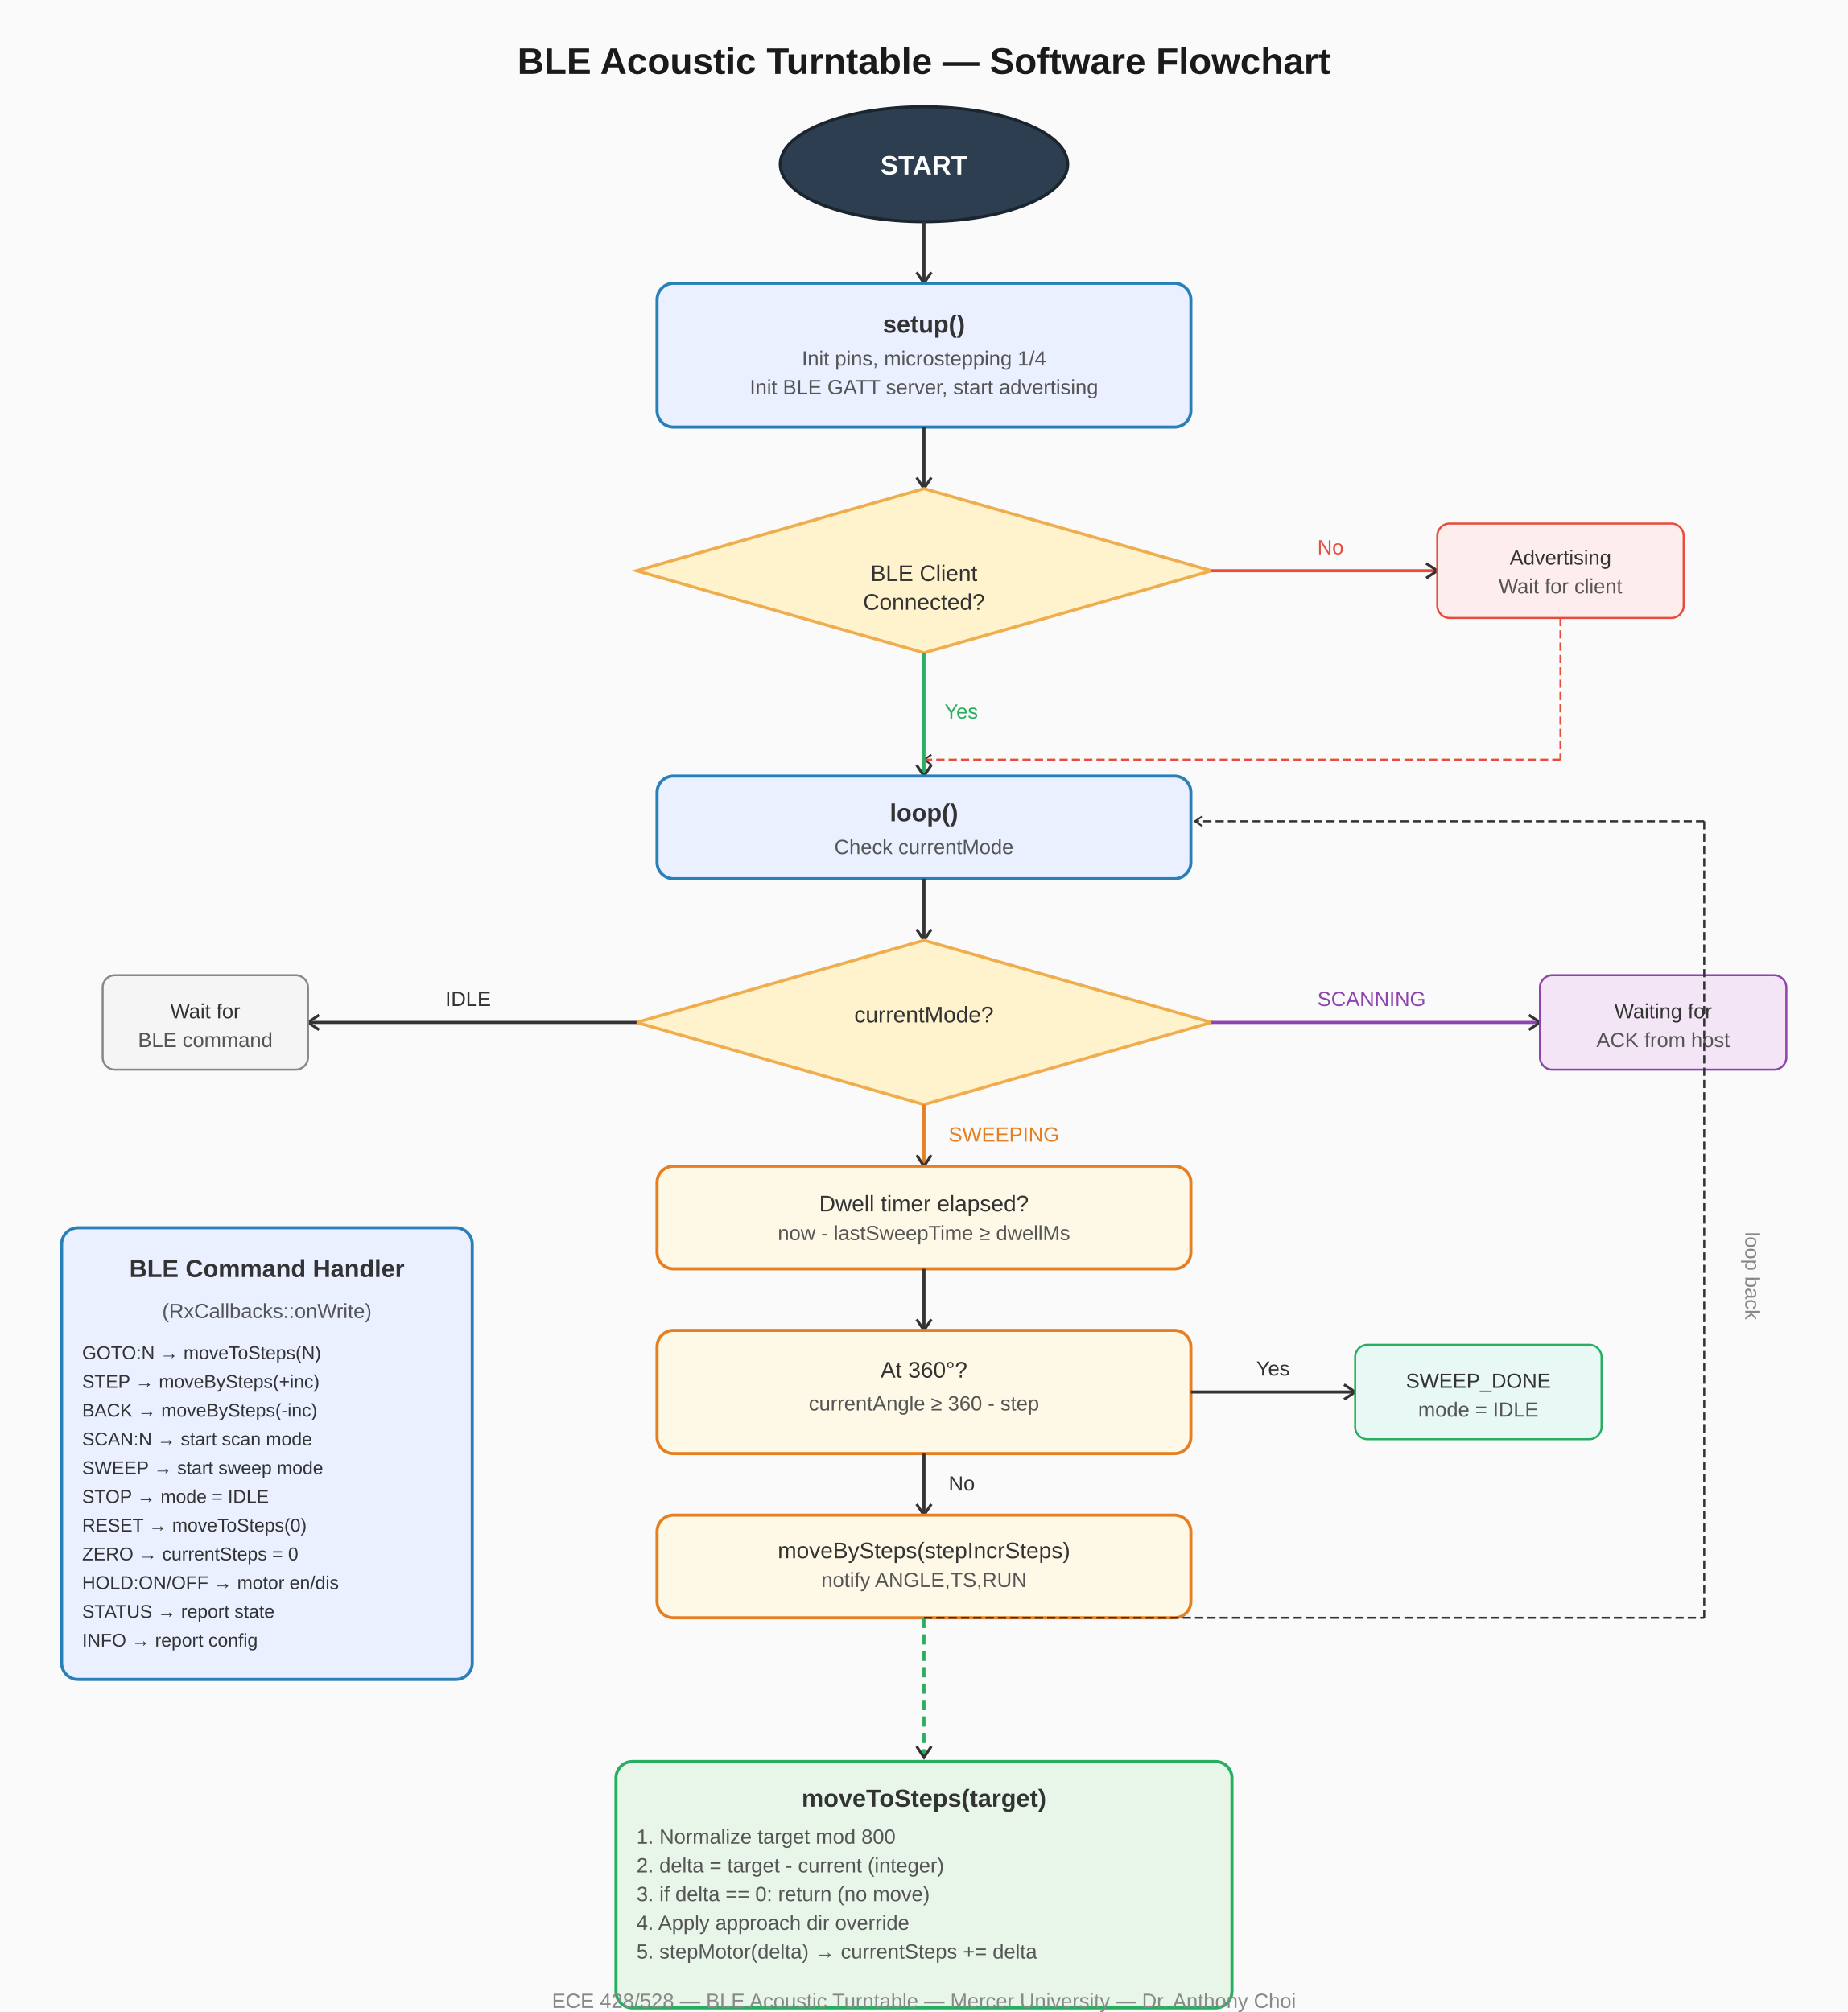
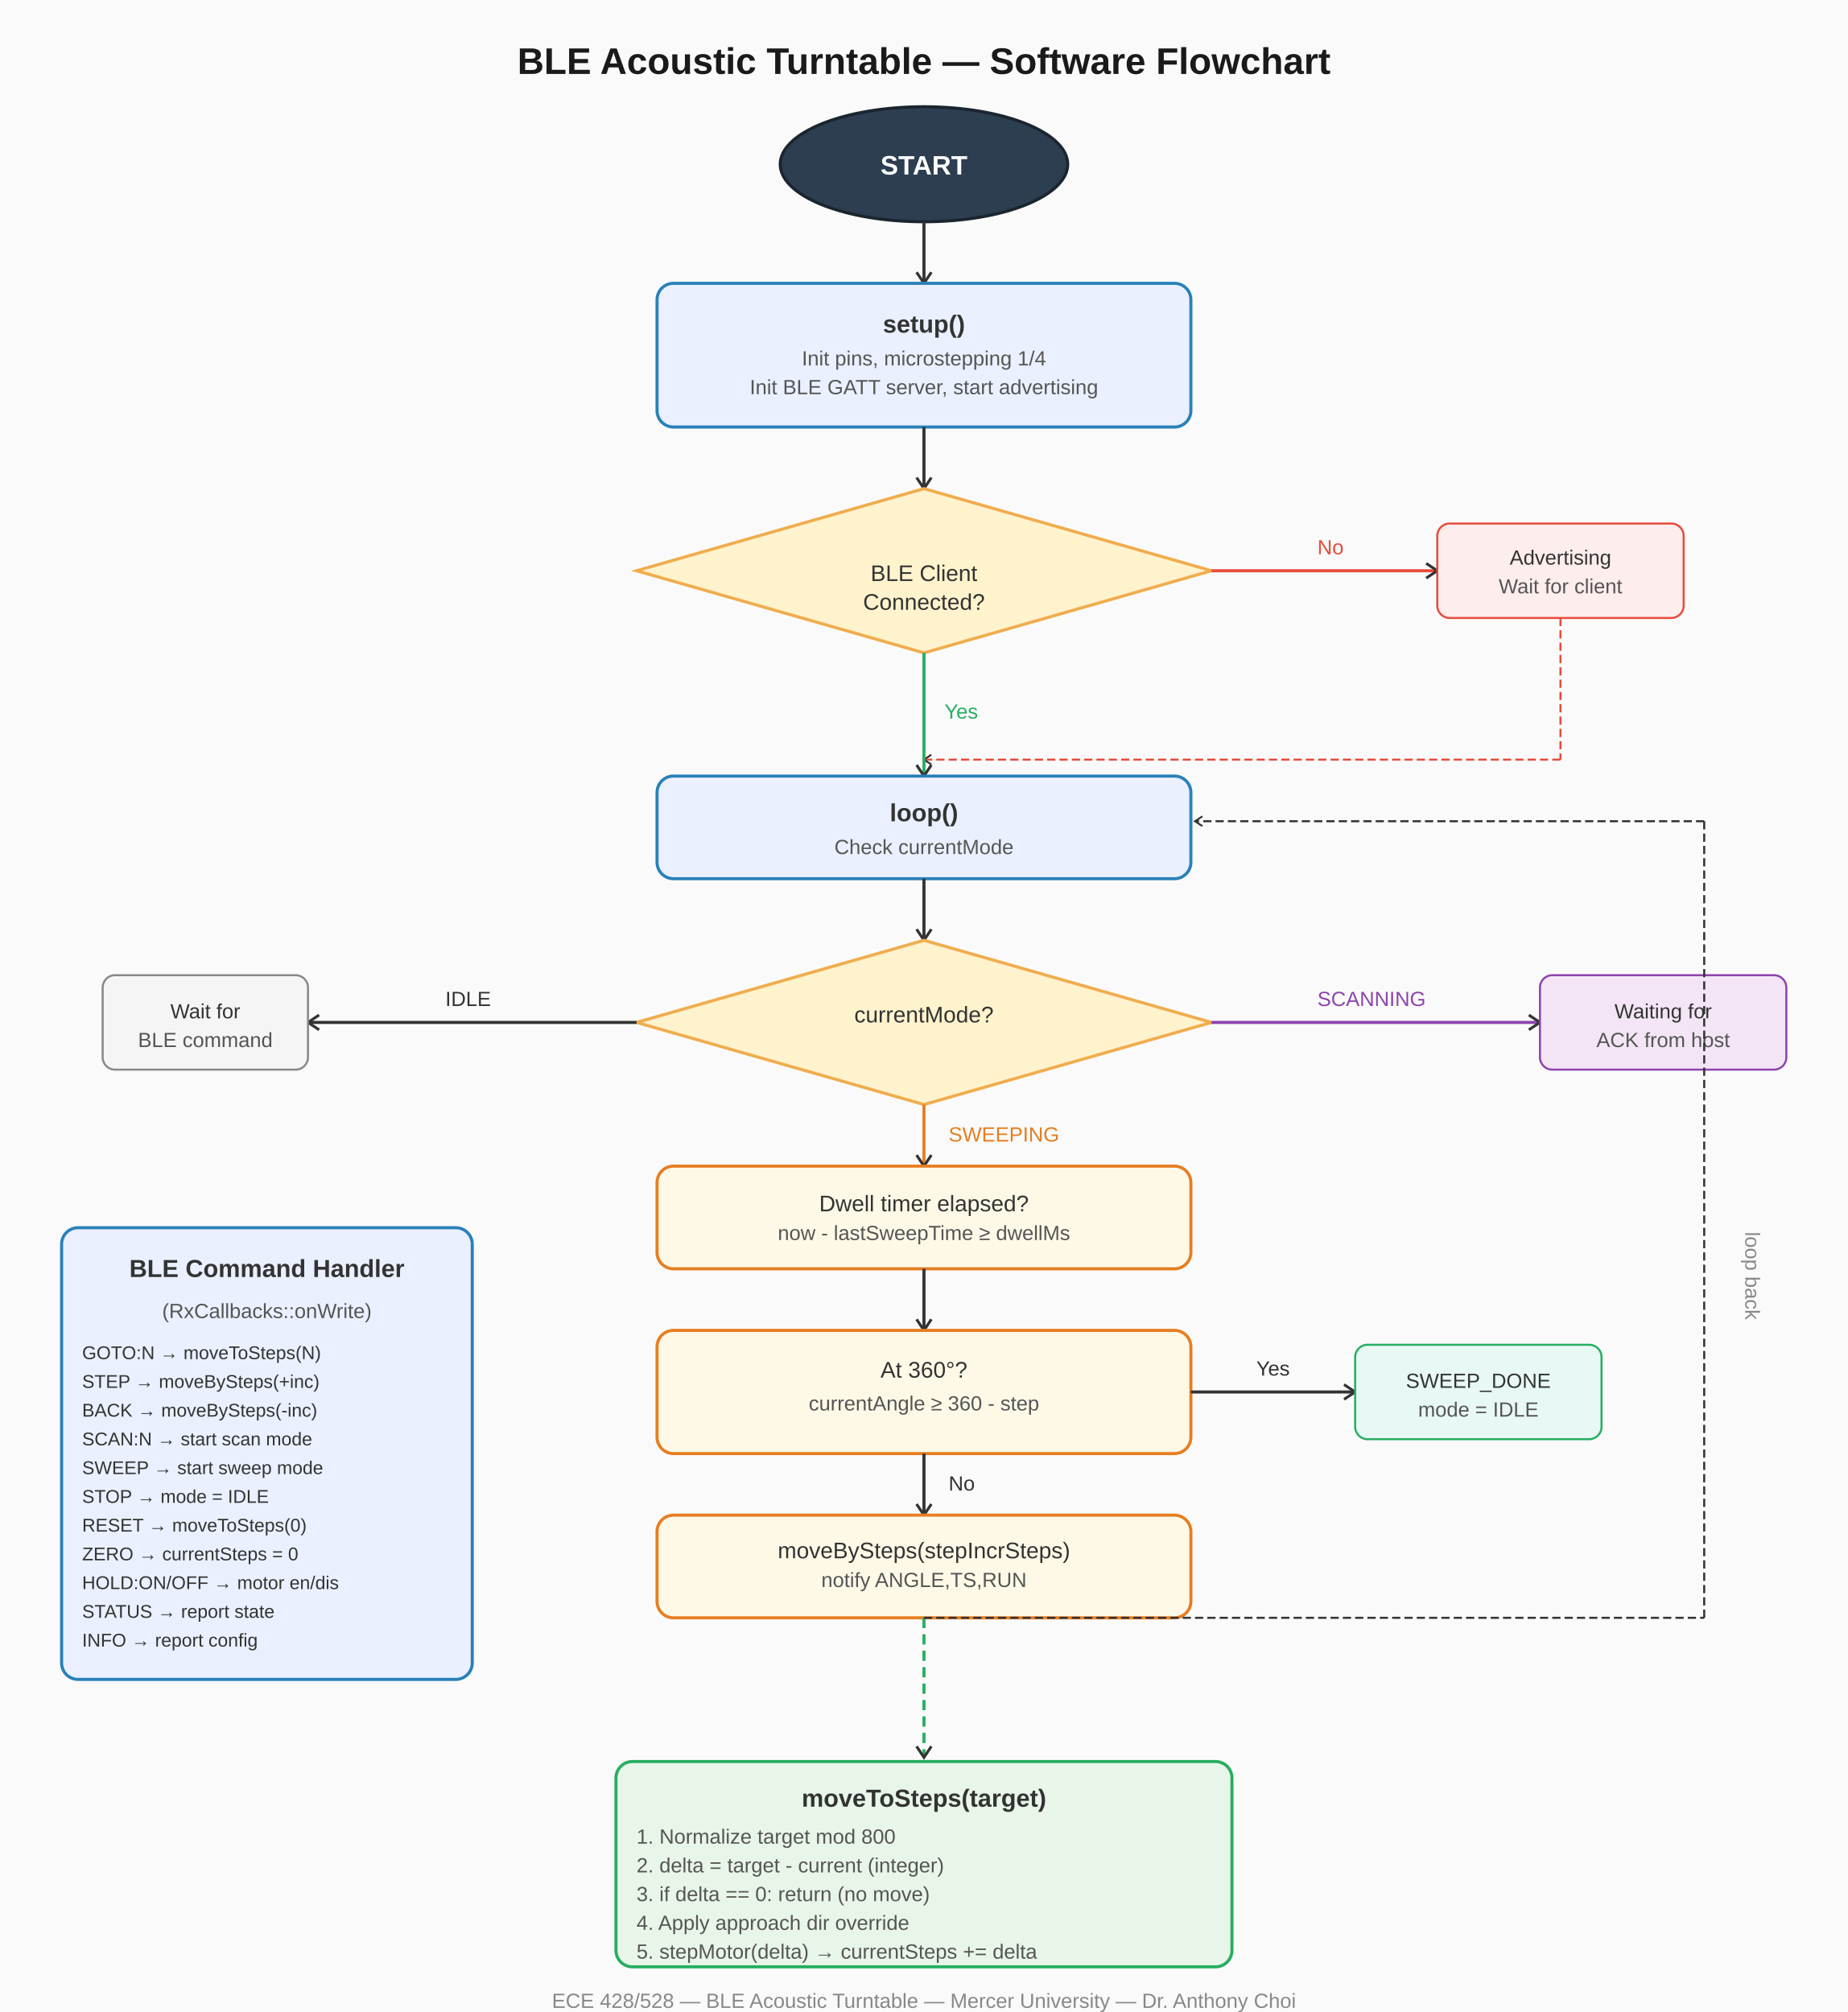
<svg xmlns="http://www.w3.org/2000/svg" viewBox="0 0 900 980" font-family="Arial, sans-serif">
  <rect width="900" height="980" fill="#FAFAFA" />
  <text x="450" y="36" text-anchor="middle" font-size="18" font-weight="bold" fill="#1a1a1a">BLE Acoustic Turntable — Software Flowchart</text>
  <defs>
    <marker id="a" viewBox="0 0 10 10" refX="8" refY="5" markerWidth="6" markerHeight="6" orient="auto">
      <path d="M2 1L8 5L2 9" fill="none" stroke="#333" stroke-width="1.5" />
    </marker>
  </defs>
  <ellipse cx="450" cy="80" rx="70" ry="28" fill="#2C3E50" stroke="#1a252f" stroke-width="1.5" />
  <text x="450" y="85" text-anchor="middle" font-size="13" font-weight="bold" fill="white">START</text>
  <line x1="450" y1="108" x2="450" y2="138" stroke="#333" stroke-width="1.5" marker-end="url(#a)" />
  <rect x="320" y="138" width="260" height="70" rx="8" fill="#EAF0FF" stroke="#2980B9" stroke-width="1.5" />
  <text x="450" y="162" text-anchor="middle" font-size="12" font-weight="bold" fill="#333">setup()</text>
  <text x="450" y="178" text-anchor="middle" font-size="10" fill="#555">Init pins, microstepping 1/4</text>
  <text x="450" y="192" text-anchor="middle" font-size="10" fill="#555">Init BLE GATT server, start advertising</text>
  <line x1="450" y1="208" x2="450" y2="238" stroke="#333" stroke-width="1.5" marker-end="url(#a)" />
  <polygon points="450,238 590,278 450,318 310,278" fill="#FFF3CD" stroke="#F0AD4E" stroke-width="1.5" />
  <text x="450" y="283" text-anchor="middle" font-size="11" fill="#333">BLE Client</text>
  <text x="450" y="297" text-anchor="middle" font-size="11" fill="#333">Connected?</text>
  <line x1="590" y1="278" x2="700" y2="278" stroke="#E74C3C" stroke-width="1.5" marker-end="url(#a)" />
  <text x="648" y="270" text-anchor="middle" font-size="10" fill="#E74C3C">No</text>
  <rect x="700" y="255" width="120" height="46" rx="6" fill="#FDEDEC" stroke="#E74C3C" stroke-width="1" />
  <text x="760" y="275" text-anchor="middle" font-size="10" fill="#333">Advertising</text>
  <text x="760" y="289" text-anchor="middle" font-size="10" fill="#555">Wait for client</text>
  <line x1="760" y1="301" x2="760" y2="370" stroke="#E74C3C" stroke-width="1" stroke-dasharray="4,2" />
  <line x1="760" y1="370" x2="450" y2="370" stroke="#E74C3C" stroke-width="1" stroke-dasharray="4,2" marker-end="url(#a)" />
  <line x1="450" y1="318" x2="450" y2="378" stroke="#27AE60" stroke-width="1.5" marker-end="url(#a)" />
  <text x="460" y="350" font-size="10" fill="#27AE60">Yes</text>
  <rect x="320" y="378" width="260" height="50" rx="8" fill="#EAF0FF" stroke="#2980B9" stroke-width="1.5" />
  <text x="450" y="400" text-anchor="middle" font-size="12" font-weight="bold" fill="#333">loop()</text>
  <text x="450" y="416" text-anchor="middle" font-size="10" fill="#555">Check currentMode</text>
  <line x1="450" y1="428" x2="450" y2="458" stroke="#333" stroke-width="1.5" marker-end="url(#a)" />
  <polygon points="450,458 590,498 450,538 310,498" fill="#FFF3CD" stroke="#F0AD4E" stroke-width="1.5" />
  <text x="450" y="498" text-anchor="middle" font-size="11" fill="#333">currentMode?</text>
  <line x1="310" y1="498" x2="150" y2="498" stroke="#333" stroke-width="1.5" marker-end="url(#a)" />
  <text x="228" y="490" text-anchor="middle" font-size="10" fill="#333">IDLE</text>
  <rect x="50" y="475" width="100" height="46" rx="6" fill="#F5F5F5" stroke="#888" stroke-width="1" />
  <text x="100" y="496" text-anchor="middle" font-size="10" fill="#333">Wait for</text>
  <text x="100" y="510" text-anchor="middle" font-size="10" fill="#555">BLE command</text>
  <line x1="450" y1="538" x2="450" y2="568" stroke="#E67E22" stroke-width="1.5" marker-end="url(#a)" />
  <text x="462" y="556" font-size="10" fill="#E67E22">SWEEPING</text>
  <rect x="320" y="568" width="260" height="50" rx="8" fill="#FEF9E7" stroke="#E67E22" stroke-width="1.5" />
  <text x="450" y="590" text-anchor="middle" font-size="11" fill="#333">Dwell timer elapsed?</text>
  <text x="450" y="604" text-anchor="middle" font-size="10" fill="#555">now - lastSweepTime ≥ dwellMs</text>
  <line x1="590" y1="498" x2="750" y2="498" stroke="#8E44AD" stroke-width="1.5" marker-end="url(#a)" />
  <text x="668" y="490" text-anchor="middle" font-size="10" fill="#8E44AD">SCANNING</text>
  <rect x="750" y="475" width="120" height="46" rx="6" fill="#F3E5F5" stroke="#8E44AD" stroke-width="1" />
  <text x="810" y="496" text-anchor="middle" font-size="10" fill="#333">Waiting for</text>
  <text x="810" y="510" text-anchor="middle" font-size="10" fill="#555">ACK from host</text>
  <line x1="450" y1="618" x2="450" y2="648" stroke="#333" stroke-width="1.5" marker-end="url(#a)" />
  <rect x="320" y="648" width="260" height="60" rx="8" fill="#FEF9E7" stroke="#E67E22" stroke-width="1.5" />
  <text x="450" y="671" text-anchor="middle" font-size="11" fill="#333">At 360°?</text>
  <text x="450" y="687" text-anchor="middle" font-size="10" fill="#555">currentAngle ≥ 360 - step</text>
  <line x1="580" y1="678" x2="660" y2="678" stroke="#333" stroke-width="1.5" marker-end="url(#a)" />
  <text x="620" y="670" text-anchor="middle" font-size="10" fill="#333">Yes</text>
  <rect x="660" y="655" width="120" height="46" rx="6" fill="#E8F8F5" stroke="#27AE60" stroke-width="1" />
  <text x="720" y="676" text-anchor="middle" font-size="10" fill="#333">SWEEP_DONE</text>
  <text x="720" y="690" text-anchor="middle" font-size="10" fill="#555">mode = IDLE</text>
  <line x1="450" y1="708" x2="450" y2="738" stroke="#333" stroke-width="1.5" marker-end="url(#a)" />
  <text x="462" y="726" font-size="10" fill="#333">No</text>
  <rect x="320" y="738" width="260" height="50" rx="8" fill="#FEF9E7" stroke="#E67E22" stroke-width="1.5" />
  <text x="450" y="759" text-anchor="middle" font-size="11" fill="#333">moveBySteps(stepIncrSteps)</text>
  <text x="450" y="773" text-anchor="middle" font-size="10" fill="#555">notify ANGLE,TS,RUN</text>
  <rect x="30" y="598" width="200" height="220" rx="8" fill="#EAF0FF" stroke="#2980B9" stroke-width="1.5" />
  <text x="130" y="622" text-anchor="middle" font-size="12" font-weight="bold" fill="#333">BLE Command Handler</text>
  <text x="130" y="642" text-anchor="middle" font-size="10" fill="#555">(RxCallbacks::onWrite)</text>
  <text x="40" y="662" font-size="9" fill="#333">GOTO:N → moveToSteps(N)</text>
  <text x="40" y="676" font-size="9" fill="#333">STEP    → moveBySteps(+inc)</text>
  <text x="40" y="690" font-size="9" fill="#333">BACK    → moveBySteps(-inc)</text>
  <text x="40" y="704" font-size="9" fill="#333">SCAN:N  → start scan mode</text>
  <text x="40" y="718" font-size="9" fill="#333">SWEEP   → start sweep mode</text>
  <text x="40" y="732" font-size="9" fill="#333">STOP    → mode = IDLE</text>
  <text x="40" y="746" font-size="9" fill="#333">RESET   → moveToSteps(0)</text>
  <text x="40" y="760" font-size="9" fill="#333">ZERO    → currentSteps = 0</text>
  <text x="40" y="774" font-size="9" fill="#333">HOLD:ON/OFF → motor en/dis</text>
  <text x="40" y="788" font-size="9" fill="#333">STATUS  → report state</text>
  <text x="40" y="802" font-size="9" fill="#333">INFO    → report config</text>
-   <rect x="300" y="858" width="300" height="120" rx="8" fill="#E8F5E9" stroke="#27AE60" stroke-width="1.5" />
+   <rect x="300" y="858" width="300" height="100" rx="8" fill="#E8F5E9" stroke="#27AE60" stroke-width="1.5" />
  <text x="450" y="880" text-anchor="middle" font-size="12" font-weight="bold" fill="#333">moveToSteps(target)</text>
  <text x="310" y="898" font-size="10" fill="#555">1. Normalize target mod 800</text>
  <text x="310" y="912" font-size="10" fill="#555">2. delta = target - current (integer)</text>
  <text x="310" y="926" font-size="10" fill="#555">3. if delta == 0: return (no move)</text>
  <text x="310" y="940" font-size="10" fill="#555">4. Apply approach dir override</text>
  <text x="310" y="954" font-size="10" fill="#555">5. stepMotor(delta) → currentSteps += delta</text>
  <line x1="450" y1="788" x2="450" y2="856" stroke="#27AE60" stroke-width="1.5" stroke-dasharray="5,3" marker-end="url(#a)" />
  <line x1="450" y1="788" x2="830" y2="788" stroke="#333" stroke-width="1" stroke-dasharray="4,2" />
  <line x1="830" y1="788" x2="830" y2="400" stroke="#333" stroke-width="1" stroke-dasharray="4,2" />
  <line x1="830" y1="400" x2="582" y2="400" stroke="#333" stroke-width="1" stroke-dasharray="4,2" marker-end="url(#a)" />
  <text x="850" y="600" font-size="10" fill="#888" transform="rotate(90,850,600)">loop back</text>
  <text x="450" y="978" text-anchor="middle" font-size="10" fill="#888">ECE 428/528 — BLE Acoustic Turntable — Mercer University — Dr. Anthony Choi</text>
</svg>
